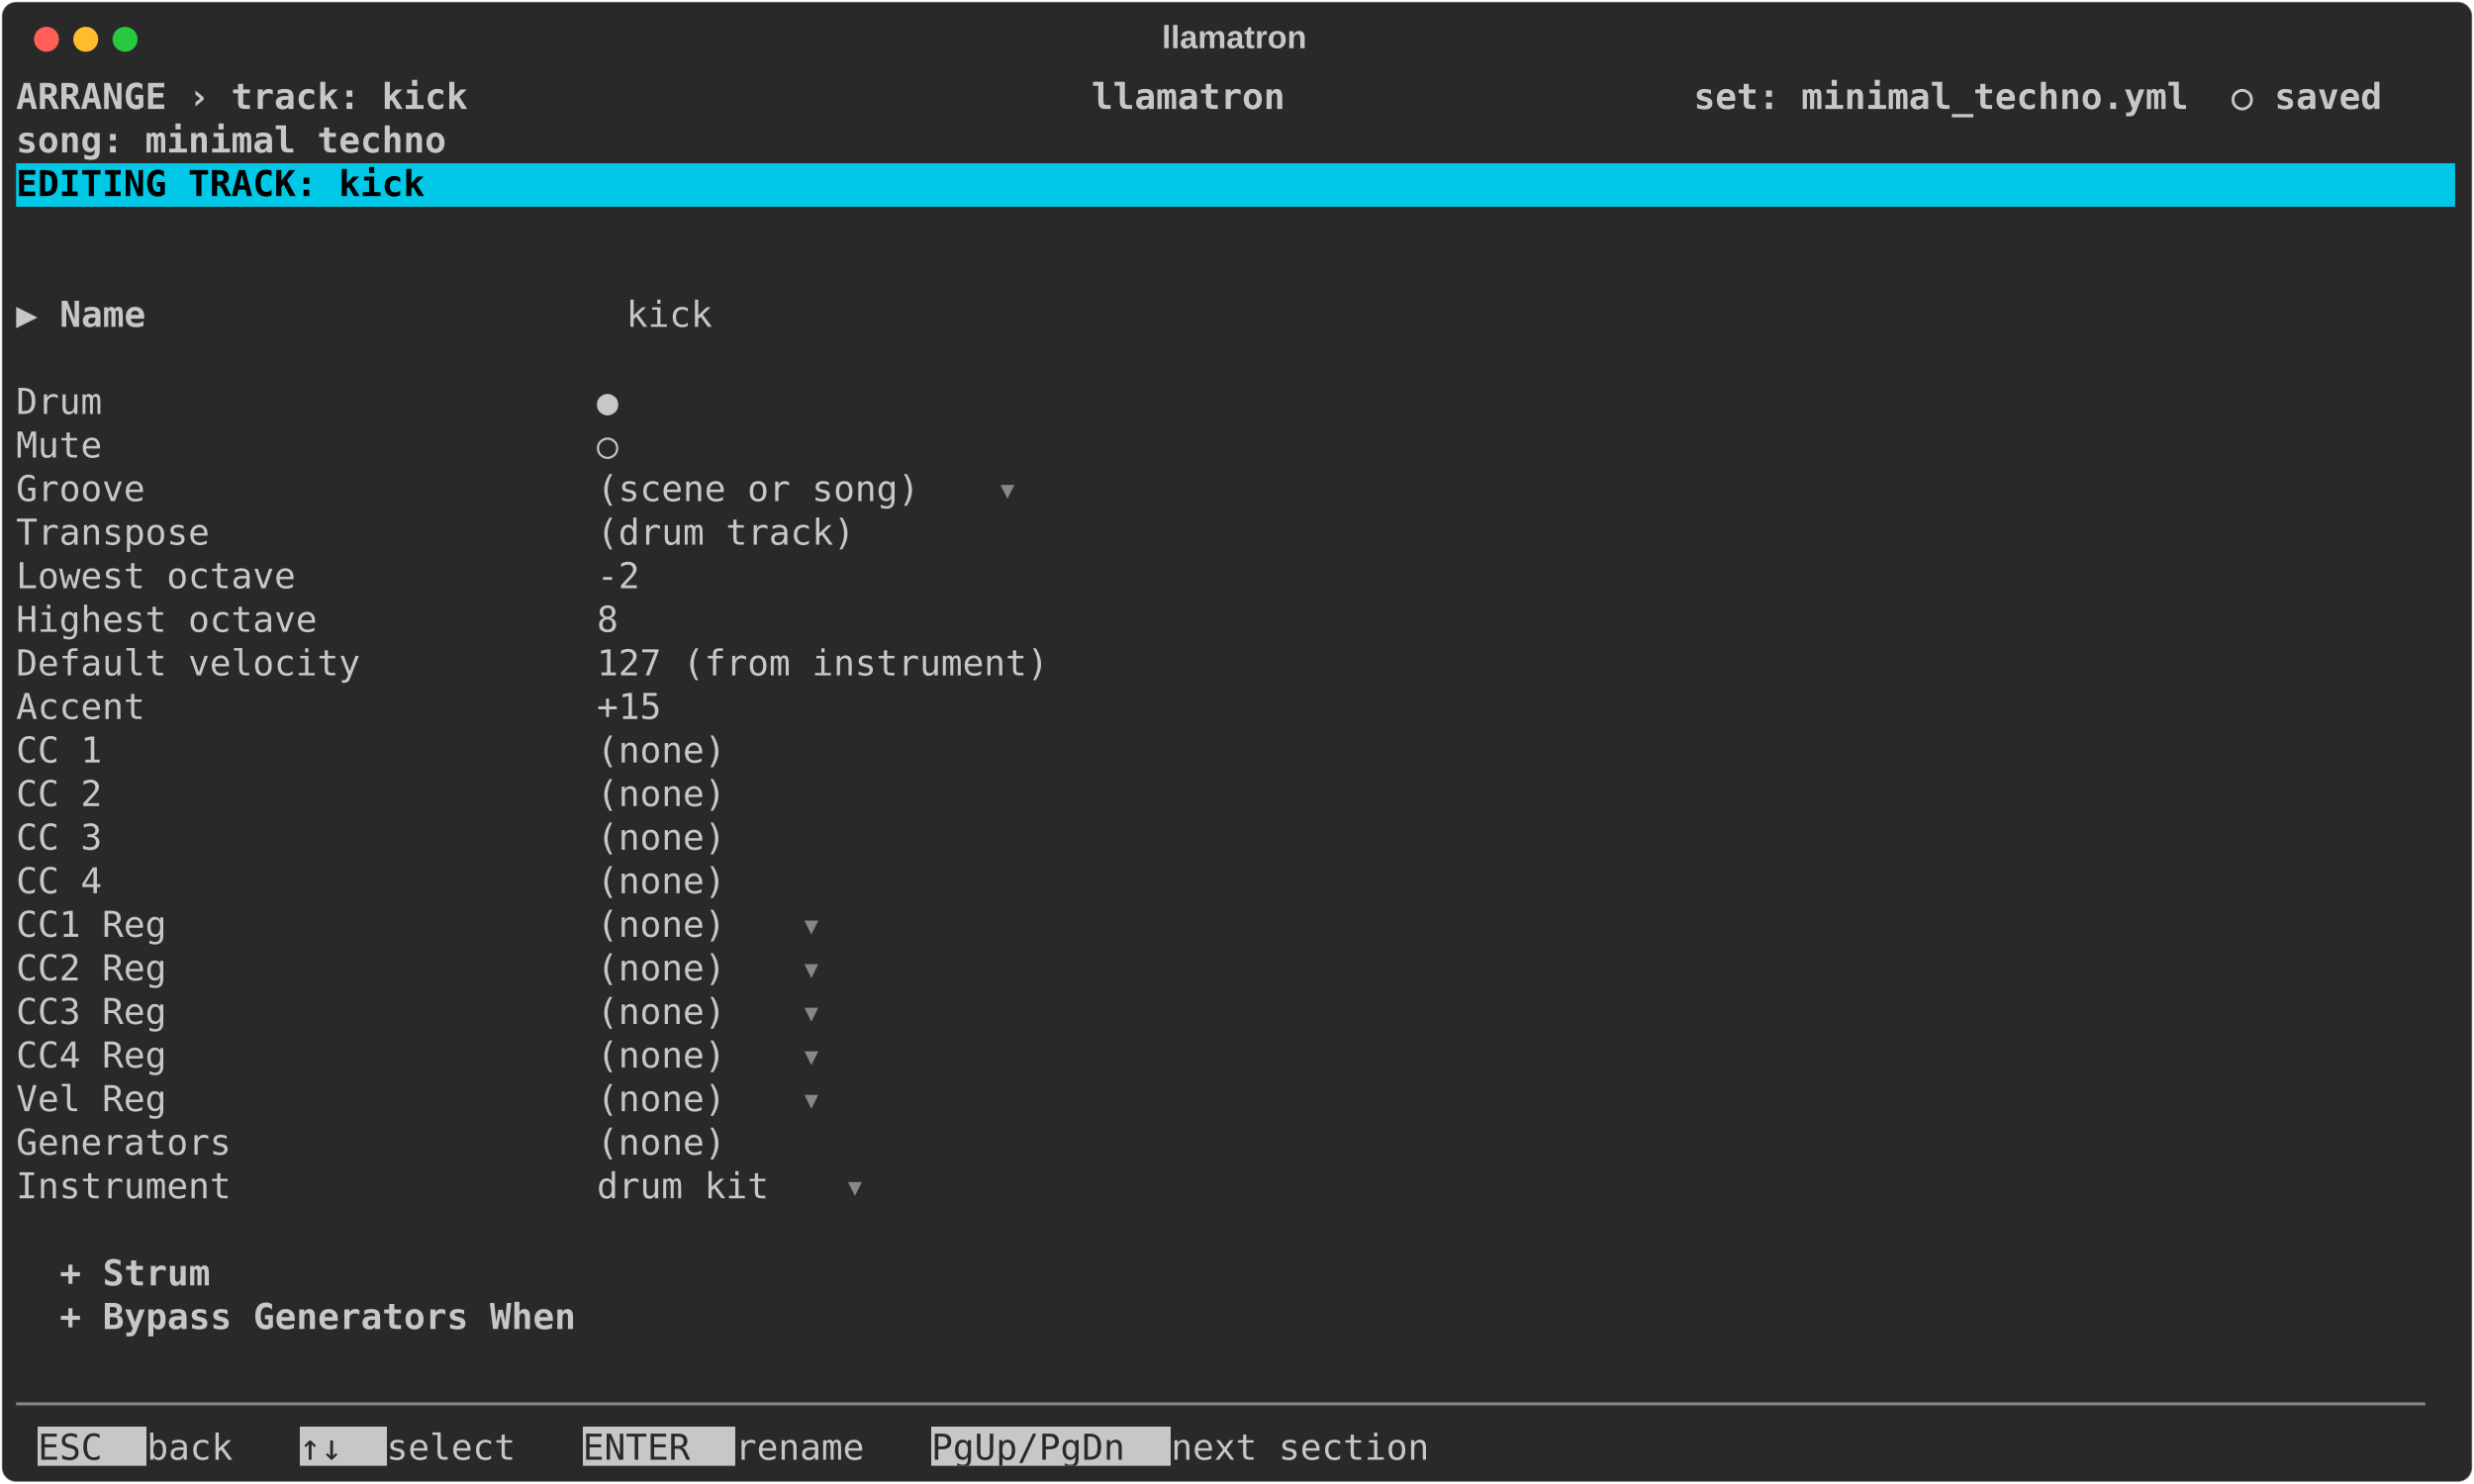
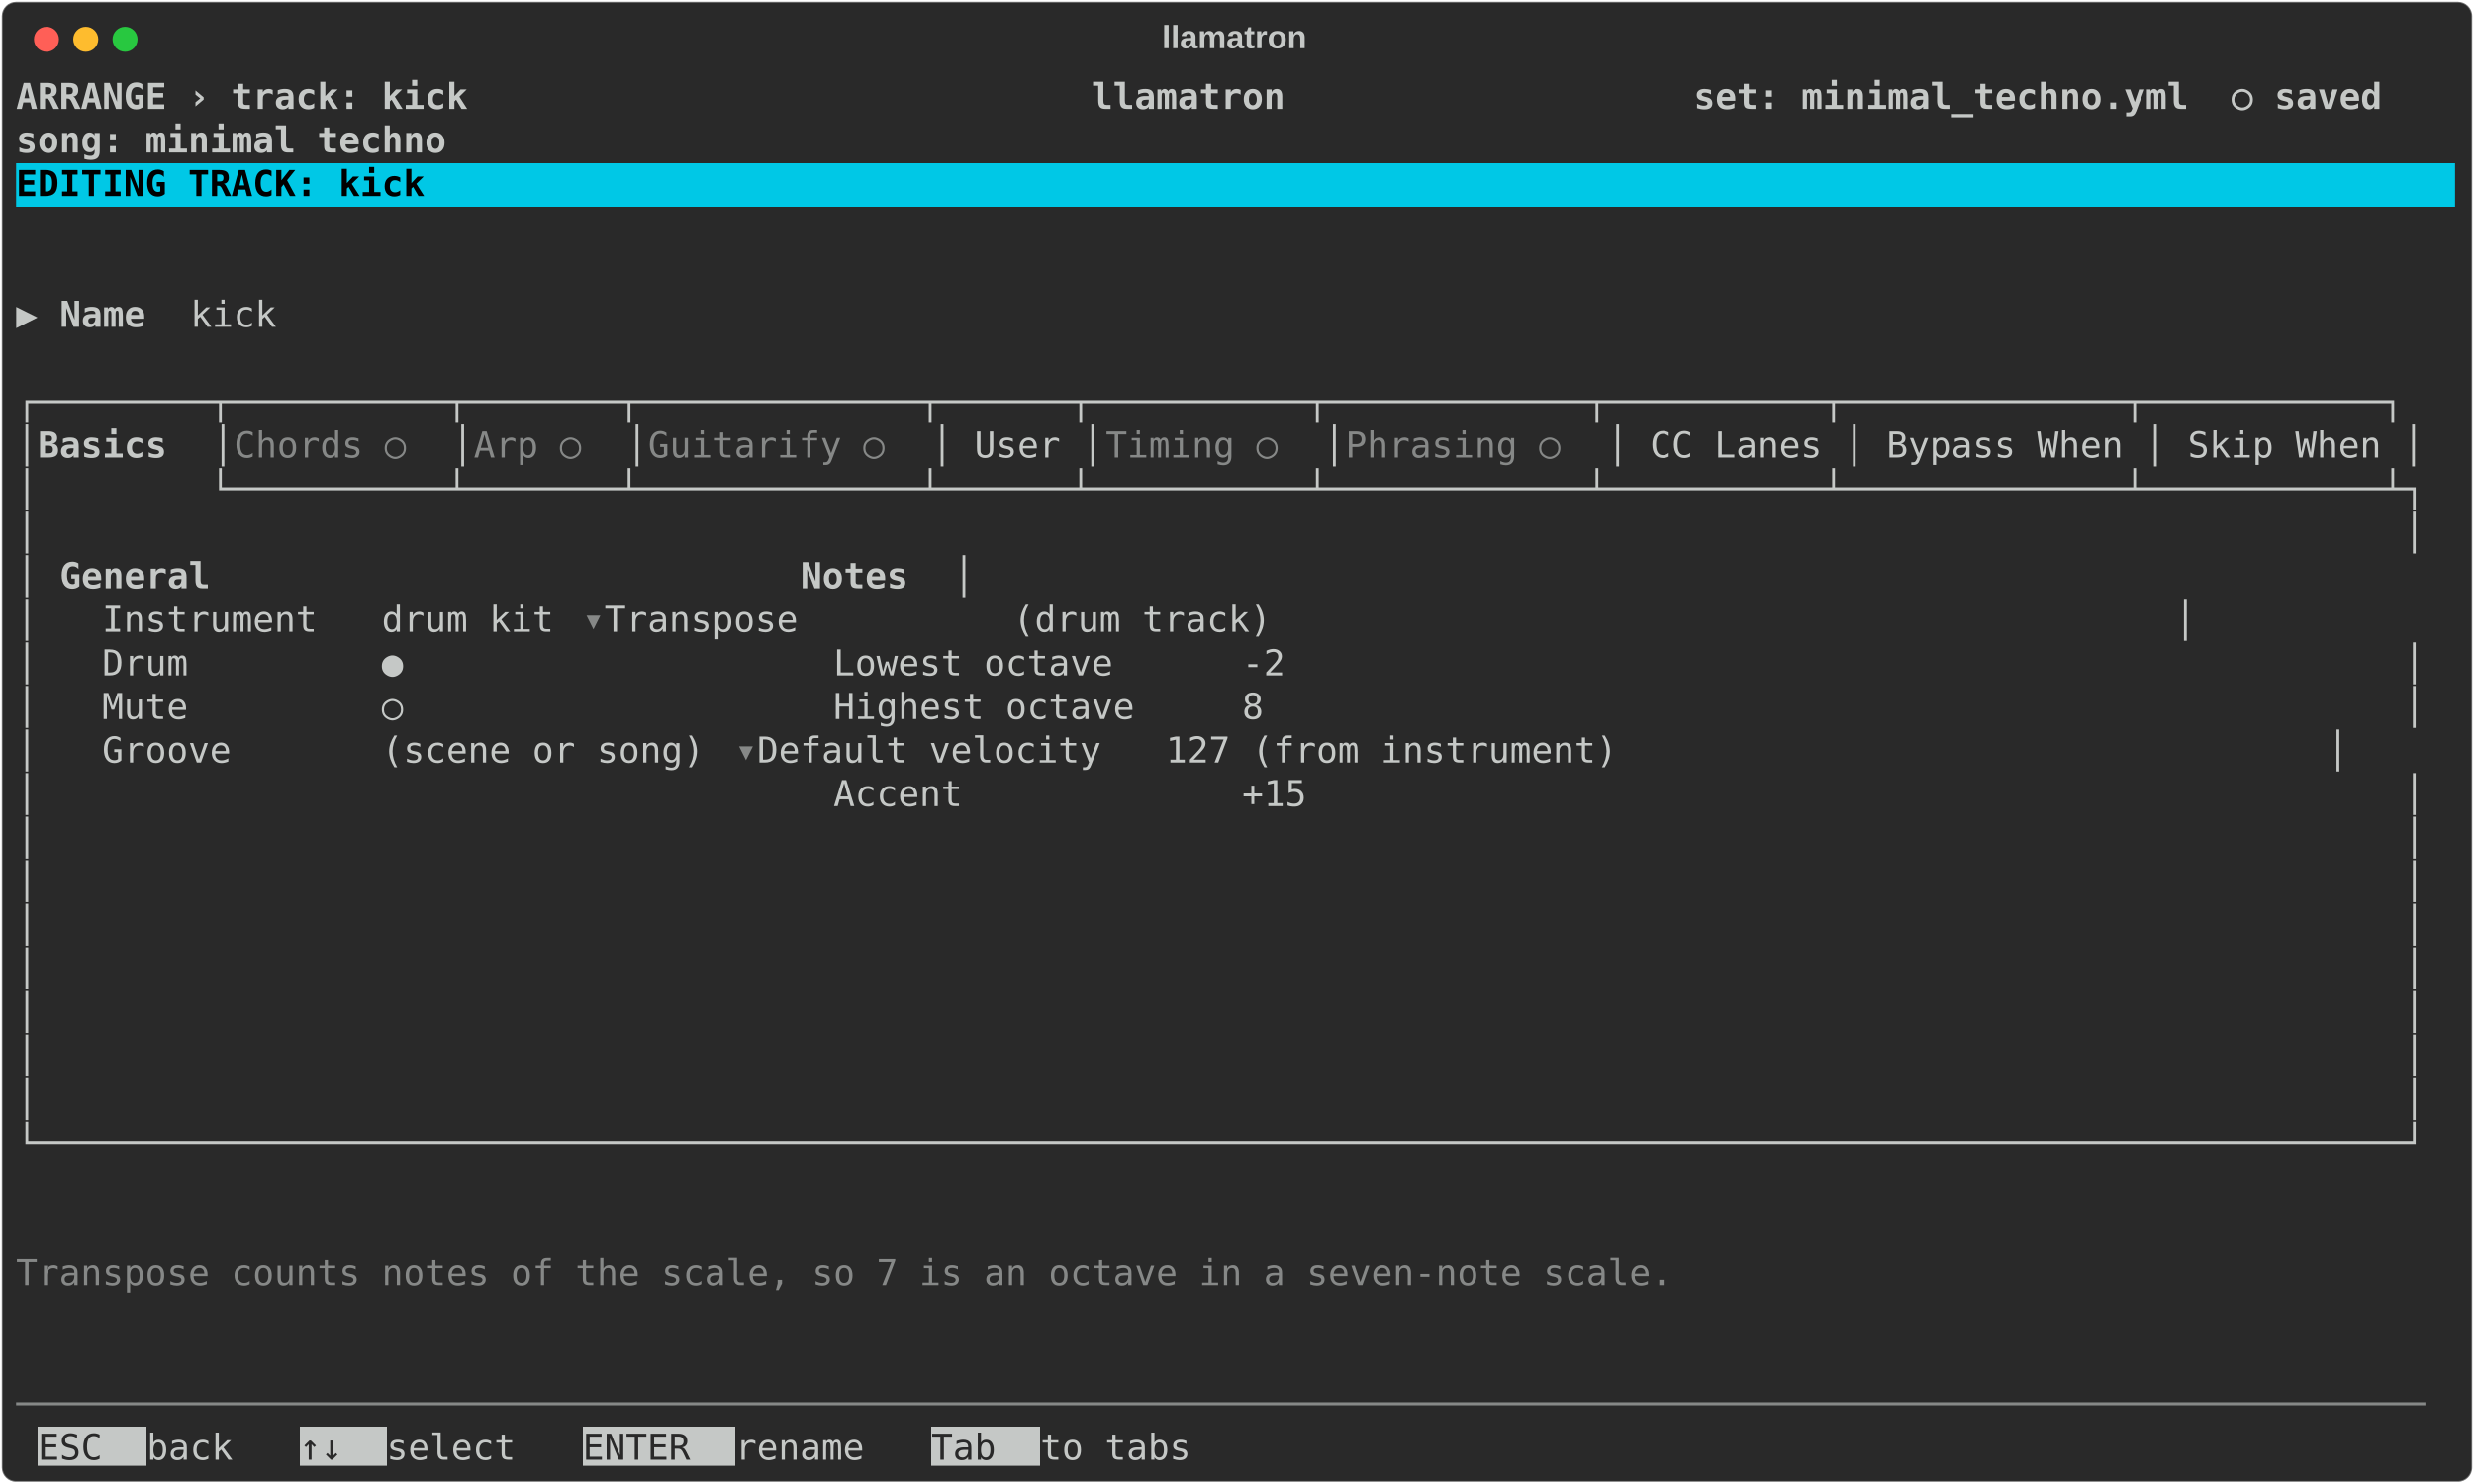
<svg xmlns="http://www.w3.org/2000/svg" class="rich-terminal" viewBox="0 0 1385 830.8">
  <style>

    @font-face {
        font-family: "Fira Code";
        src: local("FiraCode-Regular"),
                url("https://cdnjs.cloudflare.com/ajax/libs/firacode/6.2.0/woff2/FiraCode-Regular.woff2") format("woff2"),
                url("https://cdnjs.cloudflare.com/ajax/libs/firacode/6.2.0/woff/FiraCode-Regular.woff") format("woff");
        font-style: normal;
        font-weight: 400;
    }
    @font-face {
        font-family: "Fira Code";
        src: local("FiraCode-Bold"),
                url("https://cdnjs.cloudflare.com/ajax/libs/firacode/6.2.0/woff2/FiraCode-Bold.woff2") format("woff2"),
                url("https://cdnjs.cloudflare.com/ajax/libs/firacode/6.2.0/woff/FiraCode-Bold.woff") format("woff");
        font-style: bold;
        font-weight: 700;
    }

    .terminal-track_editor-matrix {
        font-family: Fira Code, monospace;
        font-size: 20px;
        line-height: 24.4px;
        font-variant-east-asian: full-width;
    }

    .terminal-track_editor-title {
        font-size: 18px;
        font-weight: bold;
        font-family: arial;
    }

    .terminal-track_editor-r1 { fill: #c5c8c6;font-weight: bold }
.terminal-track_editor-r2 { fill: #c5c8c6 }
.terminal-track_editor-r3 { fill: #000000;font-weight: bold }
.terminal-track_editor-r4 { fill: #868887 }
.terminal-track_editor-r5 { fill: #292929 }
    </style>
  <defs>
    <clipPath id="terminal-track_editor-clip-terminal">
      <rect x="0" y="0" width="1365.4" height="779.8" />
    </clipPath>
    <clipPath id="terminal-track_editor-line-0">
      <rect x="0" y="1.5" width="1366.4" height="24.65" />
    </clipPath>
    <clipPath id="terminal-track_editor-line-1">
      <rect x="0" y="25.9" width="1366.4" height="24.65" />
    </clipPath>
    <clipPath id="terminal-track_editor-line-2">
      <rect x="0" y="50.3" width="1366.4" height="24.65" />
    </clipPath>
    <clipPath id="terminal-track_editor-line-3">
      <rect x="0" y="74.7" width="1366.4" height="24.65" />
    </clipPath>
    <clipPath id="terminal-track_editor-line-4">
      <rect x="0" y="99.1" width="1366.4" height="24.65" />
    </clipPath>
    <clipPath id="terminal-track_editor-line-5">
      <rect x="0" y="123.5" width="1366.4" height="24.65" />
    </clipPath>
    <clipPath id="terminal-track_editor-line-6">
      <rect x="0" y="147.9" width="1366.4" height="24.65" />
    </clipPath>
    <clipPath id="terminal-track_editor-line-7">
      <rect x="0" y="172.3" width="1366.4" height="24.65" />
    </clipPath>
    <clipPath id="terminal-track_editor-line-8">
      <rect x="0" y="196.7" width="1366.4" height="24.65" />
    </clipPath>
    <clipPath id="terminal-track_editor-line-9">
      <rect x="0" y="221.1" width="1366.4" height="24.65" />
    </clipPath>
    <clipPath id="terminal-track_editor-line-10">
      <rect x="0" y="245.5" width="1366.4" height="24.65" />
    </clipPath>
    <clipPath id="terminal-track_editor-line-11">
      <rect x="0" y="269.9" width="1366.4" height="24.65" />
    </clipPath>
    <clipPath id="terminal-track_editor-line-12">
      <rect x="0" y="294.3" width="1366.4" height="24.65" />
    </clipPath>
    <clipPath id="terminal-track_editor-line-13">
      <rect x="0" y="318.7" width="1366.4" height="24.65" />
    </clipPath>
    <clipPath id="terminal-track_editor-line-14">
      <rect x="0" y="343.1" width="1366.4" height="24.65" />
    </clipPath>
    <clipPath id="terminal-track_editor-line-15">
      <rect x="0" y="367.5" width="1366.4" height="24.65" />
    </clipPath>
    <clipPath id="terminal-track_editor-line-16">
      <rect x="0" y="391.9" width="1366.4" height="24.65" />
    </clipPath>
    <clipPath id="terminal-track_editor-line-17">
      <rect x="0" y="416.3" width="1366.4" height="24.65" />
    </clipPath>
    <clipPath id="terminal-track_editor-line-18">
      <rect x="0" y="440.7" width="1366.4" height="24.65" />
    </clipPath>
    <clipPath id="terminal-track_editor-line-19">
      <rect x="0" y="465.1" width="1366.4" height="24.65" />
    </clipPath>
    <clipPath id="terminal-track_editor-line-20">
      <rect x="0" y="489.5" width="1366.4" height="24.65" />
    </clipPath>
    <clipPath id="terminal-track_editor-line-21">
      <rect x="0" y="513.9" width="1366.4" height="24.65" />
    </clipPath>
    <clipPath id="terminal-track_editor-line-22">
      <rect x="0" y="538.3" width="1366.4" height="24.65" />
    </clipPath>
    <clipPath id="terminal-track_editor-line-23">
      <rect x="0" y="562.7" width="1366.4" height="24.65" />
    </clipPath>
    <clipPath id="terminal-track_editor-line-24">
      <rect x="0" y="587.1" width="1366.4" height="24.65" />
    </clipPath>
    <clipPath id="terminal-track_editor-line-25">
      <rect x="0" y="611.5" width="1366.4" height="24.65" />
    </clipPath>
    <clipPath id="terminal-track_editor-line-26">
      <rect x="0" y="635.9" width="1366.4" height="24.65" />
    </clipPath>
    <clipPath id="terminal-track_editor-line-27">
      <rect x="0" y="660.3" width="1366.4" height="24.65" />
    </clipPath>
    <clipPath id="terminal-track_editor-line-28">
      <rect x="0" y="684.7" width="1366.4" height="24.65" />
    </clipPath>
    <clipPath id="terminal-track_editor-line-29">
      <rect x="0" y="709.1" width="1366.4" height="24.65" />
    </clipPath>
    <clipPath id="terminal-track_editor-line-30">
      <rect x="0" y="733.5" width="1366.4" height="24.65" />
    </clipPath>
  </defs>
  <rect fill="#292929" stroke="rgba(255,255,255,0.35)" stroke-width="1" x="1" y="1" width="1383" height="828.8" rx="8" />
  <text class="terminal-track_editor-title" fill="#c5c8c6" text-anchor="middle" x="691" y="27">llamatron</text>
  <g transform="translate(26,22)">
    <circle cx="0" cy="0" r="7" fill="#ff5f57" />
    <circle cx="22" cy="0" r="7" fill="#febc2e" />
    <circle cx="44" cy="0" r="7" fill="#28c840" />
  </g>
  <g transform="translate(9, 41)" clip-path="url(#terminal-track_editor-clip-terminal)">
    <rect fill="#00c8e6" x="0" y="50.3" width="1366.4" height="24.65" shape-rendering="crispEdges" />
    <rect fill="#c5c8c6" x="12.2" y="757.9" width="61" height="24.65" shape-rendering="crispEdges" />
    <rect fill="#c5c8c6" x="158.6" y="757.9" width="48.8" height="24.65" shape-rendering="crispEdges" />
    <rect fill="#c5c8c6" x="317.2" y="757.9" width="85.4" height="24.65" shape-rendering="crispEdges" />
-     <rect fill="#c5c8c6" x="512.4" y="757.9" width="134.2" height="24.65" shape-rendering="crispEdges" />
+     <rect fill="#c5c8c6" x="512.4" y="757.9" width="61" height="24.65" shape-rendering="crispEdges" />
    <g class="terminal-track_editor-matrix">
      <text class="terminal-track_editor-r1" x="0" y="20" textLength="1366.4" clip-path="url(#terminal-track_editor-line-0)"> ARRANGE › track: kick                             llamatron                   set: minimal_techno.yml  ○ saved </text>
      <text class="terminal-track_editor-r2" x="1366.4" y="20" textLength="12.2" clip-path="url(#terminal-track_editor-line-0)">
</text>
      <text class="terminal-track_editor-r1" x="0" y="44.4" textLength="1366.4" clip-path="url(#terminal-track_editor-line-1)">                                                                               song: minimal techno             </text>
      <text class="terminal-track_editor-r2" x="1366.4" y="44.4" textLength="12.2" clip-path="url(#terminal-track_editor-line-1)">
</text>
      <text class="terminal-track_editor-r3" x="0" y="68.8" textLength="1366.4" clip-path="url(#terminal-track_editor-line-2)"> EDITING TRACK: kick                                                                                            </text>
      <text class="terminal-track_editor-r2" x="1366.4" y="68.8" textLength="12.2" clip-path="url(#terminal-track_editor-line-2)">
</text>
      <text class="terminal-track_editor-r2" x="1366.4" y="93.2" textLength="12.2" clip-path="url(#terminal-track_editor-line-3)">
</text>
      <text class="terminal-track_editor-r2" x="1366.4" y="117.6" textLength="12.2" clip-path="url(#terminal-track_editor-line-4)">
</text>
      <text class="terminal-track_editor-r2" x="0" y="142" textLength="24.4" clip-path="url(#terminal-track_editor-line-5)">▶ </text>
-       <text class="terminal-track_editor-r1" x="24.4" y="142" textLength="317.2" clip-path="url(#terminal-track_editor-line-5)">Name                      </text>
-       <text class="terminal-track_editor-r2" x="341.6" y="142" textLength="73.2" clip-path="url(#terminal-track_editor-line-5)"> kick </text>
+       <text class="terminal-track_editor-r1" x="24.4" y="142" textLength="73.2" clip-path="url(#terminal-track_editor-line-5)">Name  </text>
+       <text class="terminal-track_editor-r2" x="97.6" y="142" textLength="73.2" clip-path="url(#terminal-track_editor-line-5)"> kick </text>
      <text class="terminal-track_editor-r2" x="1366.4" y="142" textLength="12.2" clip-path="url(#terminal-track_editor-line-5)">
</text>
      <text class="terminal-track_editor-r2" x="1366.4" y="166.4" textLength="12.2" clip-path="url(#terminal-track_editor-line-6)">
</text>
-       <text class="terminal-track_editor-r2" x="0" y="190.8" textLength="378.2" clip-path="url(#terminal-track_editor-line-7)">  Drum                       ● </text>
+       <text class="terminal-track_editor-r2" x="0" y="190.8" textLength="1354.2" clip-path="url(#terminal-track_editor-line-7)">┌────────┬──────────┬───────┬─────────────┬──────┬──────────┬────────────┬──────────┬─────────────┬───────────┐</text>
      <text class="terminal-track_editor-r2" x="1366.4" y="190.8" textLength="12.2" clip-path="url(#terminal-track_editor-line-7)">
</text>
-       <text class="terminal-track_editor-r2" x="0" y="215.2" textLength="378.2" clip-path="url(#terminal-track_editor-line-8)">  Mute                       ○ </text>
+       <text class="terminal-track_editor-r2" x="0" y="215.2" textLength="12.2" clip-path="url(#terminal-track_editor-line-8)">│</text>
+       <text class="terminal-track_editor-r1" x="12.2" y="215.2" textLength="97.6" clip-path="url(#terminal-track_editor-line-8)"> Basics </text>
+       <text class="terminal-track_editor-r2" x="109.8" y="215.2" textLength="12.2" clip-path="url(#terminal-track_editor-line-8)">│</text>
+       <text class="terminal-track_editor-r4" x="122" y="215.2" textLength="122" clip-path="url(#terminal-track_editor-line-8)"> Chords ○ </text>
+       <text class="terminal-track_editor-r2" x="244" y="215.2" textLength="12.2" clip-path="url(#terminal-track_editor-line-8)">│</text>
+       <text class="terminal-track_editor-r4" x="256.2" y="215.2" textLength="85.4" clip-path="url(#terminal-track_editor-line-8)"> Arp ○ </text>
+       <text class="terminal-track_editor-r2" x="341.6" y="215.2" textLength="12.2" clip-path="url(#terminal-track_editor-line-8)">│</text>
+       <text class="terminal-track_editor-r4" x="353.8" y="215.2" textLength="158.6" clip-path="url(#terminal-track_editor-line-8)"> Guitarify ○ </text>
+       <text class="terminal-track_editor-r2" x="512.4" y="215.2" textLength="97.6" clip-path="url(#terminal-track_editor-line-8)">│ User │</text>
+       <text class="terminal-track_editor-r4" x="610" y="215.2" textLength="122" clip-path="url(#terminal-track_editor-line-8)"> Timing ○ </text>
+       <text class="terminal-track_editor-r2" x="732" y="215.2" textLength="12.2" clip-path="url(#terminal-track_editor-line-8)">│</text>
+       <text class="terminal-track_editor-r4" x="744.2" y="215.2" textLength="146.4" clip-path="url(#terminal-track_editor-line-8)"> Phrasing ○ </text>
+       <text class="terminal-track_editor-r2" x="890.6" y="215.2" textLength="463.6" clip-path="url(#terminal-track_editor-line-8)">│ CC Lanes │ Bypass When │ Skip When │</text>
      <text class="terminal-track_editor-r2" x="1366.4" y="215.2" textLength="12.2" clip-path="url(#terminal-track_editor-line-8)">
</text>
-       <text class="terminal-track_editor-r2" x="0" y="239.6" textLength="549" clip-path="url(#terminal-track_editor-line-9)">  Groove                     (scene or song) </text>
-       <text class="terminal-track_editor-r4" x="549" y="239.6" textLength="12.2" clip-path="url(#terminal-track_editor-line-9)">▾</text>
+       <text class="terminal-track_editor-r2" x="0" y="239.6" textLength="1366.4" clip-path="url(#terminal-track_editor-line-9)">│        └──────────┴───────┴─────────────┴──────┴──────────┴────────────┴──────────┴─────────────┴───────────┴┐</text>
      <text class="terminal-track_editor-r2" x="1366.4" y="239.6" textLength="12.2" clip-path="url(#terminal-track_editor-line-9)">
</text>
-       <text class="terminal-track_editor-r2" x="0" y="264" textLength="512.4" clip-path="url(#terminal-track_editor-line-10)">  Transpose                  (drum track) </text>
+       <text class="terminal-track_editor-r2" x="0" y="264" textLength="1366.4" clip-path="url(#terminal-track_editor-line-10)">│                                                                                                              │</text>
      <text class="terminal-track_editor-r2" x="1366.4" y="264" textLength="12.2" clip-path="url(#terminal-track_editor-line-10)">
</text>
-       <text class="terminal-track_editor-r2" x="0" y="288.4" textLength="390.4" clip-path="url(#terminal-track_editor-line-11)">  Lowest octave              -2 </text>
+       <text class="terminal-track_editor-r2" x="0" y="288.4" textLength="24.4" clip-path="url(#terminal-track_editor-line-11)">│ </text>
+       <text class="terminal-track_editor-r1" x="24.4" y="288.4" textLength="109.8" clip-path="url(#terminal-track_editor-line-11)">  General</text>
+       <text class="terminal-track_editor-r1" x="439.2" y="288.4" textLength="85.4" clip-path="url(#terminal-track_editor-line-11)">  Notes</text>
+       <text class="terminal-track_editor-r2" x="524.6" y="288.4" textLength="841.8" clip-path="url(#terminal-track_editor-line-11)">                                                                    │</text>
      <text class="terminal-track_editor-r2" x="1366.4" y="288.4" textLength="12.2" clip-path="url(#terminal-track_editor-line-11)">
</text>
-       <text class="terminal-track_editor-r2" x="0" y="312.8" textLength="378.2" clip-path="url(#terminal-track_editor-line-12)">  Highest octave             8 </text>
+       <text class="terminal-track_editor-r2" x="0" y="312.8" textLength="317.2" clip-path="url(#terminal-track_editor-line-12)">│   Instrument   drum kit </text>
+       <text class="terminal-track_editor-r4" x="317.2" y="312.8" textLength="12.2" clip-path="url(#terminal-track_editor-line-12)">▾</text>
+       <text class="terminal-track_editor-r2" x="329.4" y="312.8" textLength="1037" clip-path="url(#terminal-track_editor-line-12)">           Transpose          (drum track)                                          │</text>
      <text class="terminal-track_editor-r2" x="1366.4" y="312.8" textLength="12.2" clip-path="url(#terminal-track_editor-line-12)">
</text>
-       <text class="terminal-track_editor-r2" x="0" y="337.2" textLength="622.2" clip-path="url(#terminal-track_editor-line-13)">  Default velocity           127 (from instrument) </text>
+       <text class="terminal-track_editor-r2" x="0" y="337.2" textLength="1366.4" clip-path="url(#terminal-track_editor-line-13)">│   Drum         ●                    Lowest octave      -2                                                    │</text>
      <text class="terminal-track_editor-r2" x="1366.4" y="337.2" textLength="12.2" clip-path="url(#terminal-track_editor-line-13)">
</text>
-       <text class="terminal-track_editor-r2" x="0" y="361.6" textLength="402.6" clip-path="url(#terminal-track_editor-line-14)">  Accent                     +15 </text>
+       <text class="terminal-track_editor-r2" x="0" y="361.6" textLength="1366.4" clip-path="url(#terminal-track_editor-line-14)">│   Mute         ○                    Highest octave     8                                                     │</text>
      <text class="terminal-track_editor-r2" x="1366.4" y="361.6" textLength="12.2" clip-path="url(#terminal-track_editor-line-14)">
</text>
-       <text class="terminal-track_editor-r2" x="0" y="386" textLength="439.2" clip-path="url(#terminal-track_editor-line-15)">  CC 1                       (none) </text>
+       <text class="terminal-track_editor-r2" x="0" y="386" textLength="402.6" clip-path="url(#terminal-track_editor-line-15)">│   Groove       (scene or song) </text>
+       <text class="terminal-track_editor-r4" x="402.6" y="386" textLength="12.2" clip-path="url(#terminal-track_editor-line-15)">▾</text>
+       <text class="terminal-track_editor-r2" x="414.8" y="386" textLength="951.6" clip-path="url(#terminal-track_editor-line-15)">    Default velocity   127 (from instrument)                                 │</text>
      <text class="terminal-track_editor-r2" x="1366.4" y="386" textLength="12.2" clip-path="url(#terminal-track_editor-line-15)">
</text>
-       <text class="terminal-track_editor-r2" x="0" y="410.4" textLength="439.2" clip-path="url(#terminal-track_editor-line-16)">  CC 2                       (none) </text>
+       <text class="terminal-track_editor-r2" x="0" y="410.4" textLength="1366.4" clip-path="url(#terminal-track_editor-line-16)">│                                     Accent             +15                                                   │</text>
      <text class="terminal-track_editor-r2" x="1366.4" y="410.4" textLength="12.2" clip-path="url(#terminal-track_editor-line-16)">
</text>
-       <text class="terminal-track_editor-r2" x="0" y="434.8" textLength="439.2" clip-path="url(#terminal-track_editor-line-17)">  CC 3                       (none) </text>
+       <text class="terminal-track_editor-r2" x="0" y="434.8" textLength="1366.4" clip-path="url(#terminal-track_editor-line-17)">│                                                                                                              │</text>
      <text class="terminal-track_editor-r2" x="1366.4" y="434.8" textLength="12.2" clip-path="url(#terminal-track_editor-line-17)">
</text>
-       <text class="terminal-track_editor-r2" x="0" y="459.2" textLength="439.2" clip-path="url(#terminal-track_editor-line-18)">  CC 4                       (none) </text>
+       <text class="terminal-track_editor-r2" x="0" y="459.2" textLength="1366.4" clip-path="url(#terminal-track_editor-line-18)">│                                                                                                              │</text>
      <text class="terminal-track_editor-r2" x="1366.4" y="459.2" textLength="12.2" clip-path="url(#terminal-track_editor-line-18)">
</text>
-       <text class="terminal-track_editor-r2" x="0" y="483.6" textLength="439.2" clip-path="url(#terminal-track_editor-line-19)">  CC1 Reg                    (none) </text>
-       <text class="terminal-track_editor-r4" x="439.2" y="483.6" textLength="12.2" clip-path="url(#terminal-track_editor-line-19)">▾</text>
+       <text class="terminal-track_editor-r2" x="0" y="483.6" textLength="1366.4" clip-path="url(#terminal-track_editor-line-19)">│                                                                                                              │</text>
      <text class="terminal-track_editor-r2" x="1366.4" y="483.6" textLength="12.2" clip-path="url(#terminal-track_editor-line-19)">
</text>
-       <text class="terminal-track_editor-r2" x="0" y="508" textLength="439.2" clip-path="url(#terminal-track_editor-line-20)">  CC2 Reg                    (none) </text>
-       <text class="terminal-track_editor-r4" x="439.2" y="508" textLength="12.2" clip-path="url(#terminal-track_editor-line-20)">▾</text>
+       <text class="terminal-track_editor-r2" x="0" y="508" textLength="1366.4" clip-path="url(#terminal-track_editor-line-20)">│                                                                                                              │</text>
      <text class="terminal-track_editor-r2" x="1366.4" y="508" textLength="12.2" clip-path="url(#terminal-track_editor-line-20)">
</text>
-       <text class="terminal-track_editor-r2" x="0" y="532.4" textLength="439.2" clip-path="url(#terminal-track_editor-line-21)">  CC3 Reg                    (none) </text>
-       <text class="terminal-track_editor-r4" x="439.2" y="532.4" textLength="12.2" clip-path="url(#terminal-track_editor-line-21)">▾</text>
+       <text class="terminal-track_editor-r2" x="0" y="532.4" textLength="1366.4" clip-path="url(#terminal-track_editor-line-21)">│                                                                                                              │</text>
      <text class="terminal-track_editor-r2" x="1366.4" y="532.4" textLength="12.2" clip-path="url(#terminal-track_editor-line-21)">
</text>
-       <text class="terminal-track_editor-r2" x="0" y="556.8" textLength="439.2" clip-path="url(#terminal-track_editor-line-22)">  CC4 Reg                    (none) </text>
-       <text class="terminal-track_editor-r4" x="439.2" y="556.8" textLength="12.2" clip-path="url(#terminal-track_editor-line-22)">▾</text>
+       <text class="terminal-track_editor-r2" x="0" y="556.8" textLength="1366.4" clip-path="url(#terminal-track_editor-line-22)">│                                                                                                              │</text>
      <text class="terminal-track_editor-r2" x="1366.4" y="556.8" textLength="12.2" clip-path="url(#terminal-track_editor-line-22)">
</text>
-       <text class="terminal-track_editor-r2" x="0" y="581.2" textLength="439.2" clip-path="url(#terminal-track_editor-line-23)">  Vel Reg                    (none) </text>
-       <text class="terminal-track_editor-r4" x="439.2" y="581.2" textLength="12.2" clip-path="url(#terminal-track_editor-line-23)">▾</text>
+       <text class="terminal-track_editor-r2" x="0" y="581.2" textLength="1366.4" clip-path="url(#terminal-track_editor-line-23)">│                                                                                                              │</text>
      <text class="terminal-track_editor-r2" x="1366.4" y="581.2" textLength="12.2" clip-path="url(#terminal-track_editor-line-23)">
</text>
-       <text class="terminal-track_editor-r2" x="0" y="605.6" textLength="439.2" clip-path="url(#terminal-track_editor-line-24)">  Generators                 (none) </text>
+       <text class="terminal-track_editor-r2" x="0" y="605.6" textLength="1366.4" clip-path="url(#terminal-track_editor-line-24)">└──────────────────────────────────────────────────────────────────────────────────────────────────────────────┘</text>
      <text class="terminal-track_editor-r2" x="1366.4" y="605.6" textLength="12.2" clip-path="url(#terminal-track_editor-line-24)">
</text>
-       <text class="terminal-track_editor-r2" x="0" y="630" textLength="463.6" clip-path="url(#terminal-track_editor-line-25)">  Instrument                 drum kit </text>
-       <text class="terminal-track_editor-r4" x="463.6" y="630" textLength="12.2" clip-path="url(#terminal-track_editor-line-25)">▾</text>
      <text class="terminal-track_editor-r2" x="1366.4" y="630" textLength="12.2" clip-path="url(#terminal-track_editor-line-25)">
</text>
      <text class="terminal-track_editor-r2" x="1366.4" y="654.4" textLength="12.2" clip-path="url(#terminal-track_editor-line-26)">
</text>
-       <text class="terminal-track_editor-r1" x="24.4" y="678.8" textLength="317.2" clip-path="url(#terminal-track_editor-line-27)">+ Strum                   </text>
+       <text class="terminal-track_editor-r4" x="0" y="678.8" textLength="963.8" clip-path="url(#terminal-track_editor-line-27)">  Transpose counts notes of the scale, so 7 is an octave in a seven-note scale.</text>
      <text class="terminal-track_editor-r2" x="1366.4" y="678.8" textLength="12.2" clip-path="url(#terminal-track_editor-line-27)">
</text>
-       <text class="terminal-track_editor-r1" x="24.4" y="703.2" textLength="317.2" clip-path="url(#terminal-track_editor-line-28)">+ Bypass Generators When  </text>
      <text class="terminal-track_editor-r2" x="1366.4" y="703.2" textLength="12.2" clip-path="url(#terminal-track_editor-line-28)">
</text>
      <text class="terminal-track_editor-r2" x="1366.4" y="727.6" textLength="12.2" clip-path="url(#terminal-track_editor-line-29)">
</text>
      <text class="terminal-track_editor-r4" x="0" y="752" textLength="1366.4" clip-path="url(#terminal-track_editor-line-30)">────────────────────────────────────────────────────────────────────────────────────────────────────────────────</text>
      <text class="terminal-track_editor-r2" x="1366.4" y="752" textLength="12.2" clip-path="url(#terminal-track_editor-line-30)">
</text>
      <text class="terminal-track_editor-r5" x="12.2" y="776.4" textLength="61" clip-path="url(#terminal-track_editor-line-31)"> ESC </text>
      <text class="terminal-track_editor-r2" x="73.2" y="776.4" textLength="85.4" clip-path="url(#terminal-track_editor-line-31)"> back  </text>
      <text class="terminal-track_editor-r5" x="158.6" y="776.4" textLength="48.8" clip-path="url(#terminal-track_editor-line-31)"> ↑↓ </text>
      <text class="terminal-track_editor-r2" x="207.4" y="776.4" textLength="109.8" clip-path="url(#terminal-track_editor-line-31)"> select  </text>
      <text class="terminal-track_editor-r5" x="317.2" y="776.4" textLength="85.4" clip-path="url(#terminal-track_editor-line-31)"> ENTER </text>
      <text class="terminal-track_editor-r2" x="402.6" y="776.4" textLength="109.8" clip-path="url(#terminal-track_editor-line-31)"> rename  </text>
-       <text class="terminal-track_editor-r5" x="512.4" y="776.4" textLength="134.2" clip-path="url(#terminal-track_editor-line-31)"> PgUp/PgDn </text>
-       <text class="terminal-track_editor-r2" x="646.6" y="776.4" textLength="183" clip-path="url(#terminal-track_editor-line-31)"> next section  </text>
+       <text class="terminal-track_editor-r5" x="512.4" y="776.4" textLength="61" clip-path="url(#terminal-track_editor-line-31)"> Tab </text>
+       <text class="terminal-track_editor-r2" x="573.4" y="776.4" textLength="122" clip-path="url(#terminal-track_editor-line-31)"> to tabs  </text>
    </g>
  </g>
</svg>
